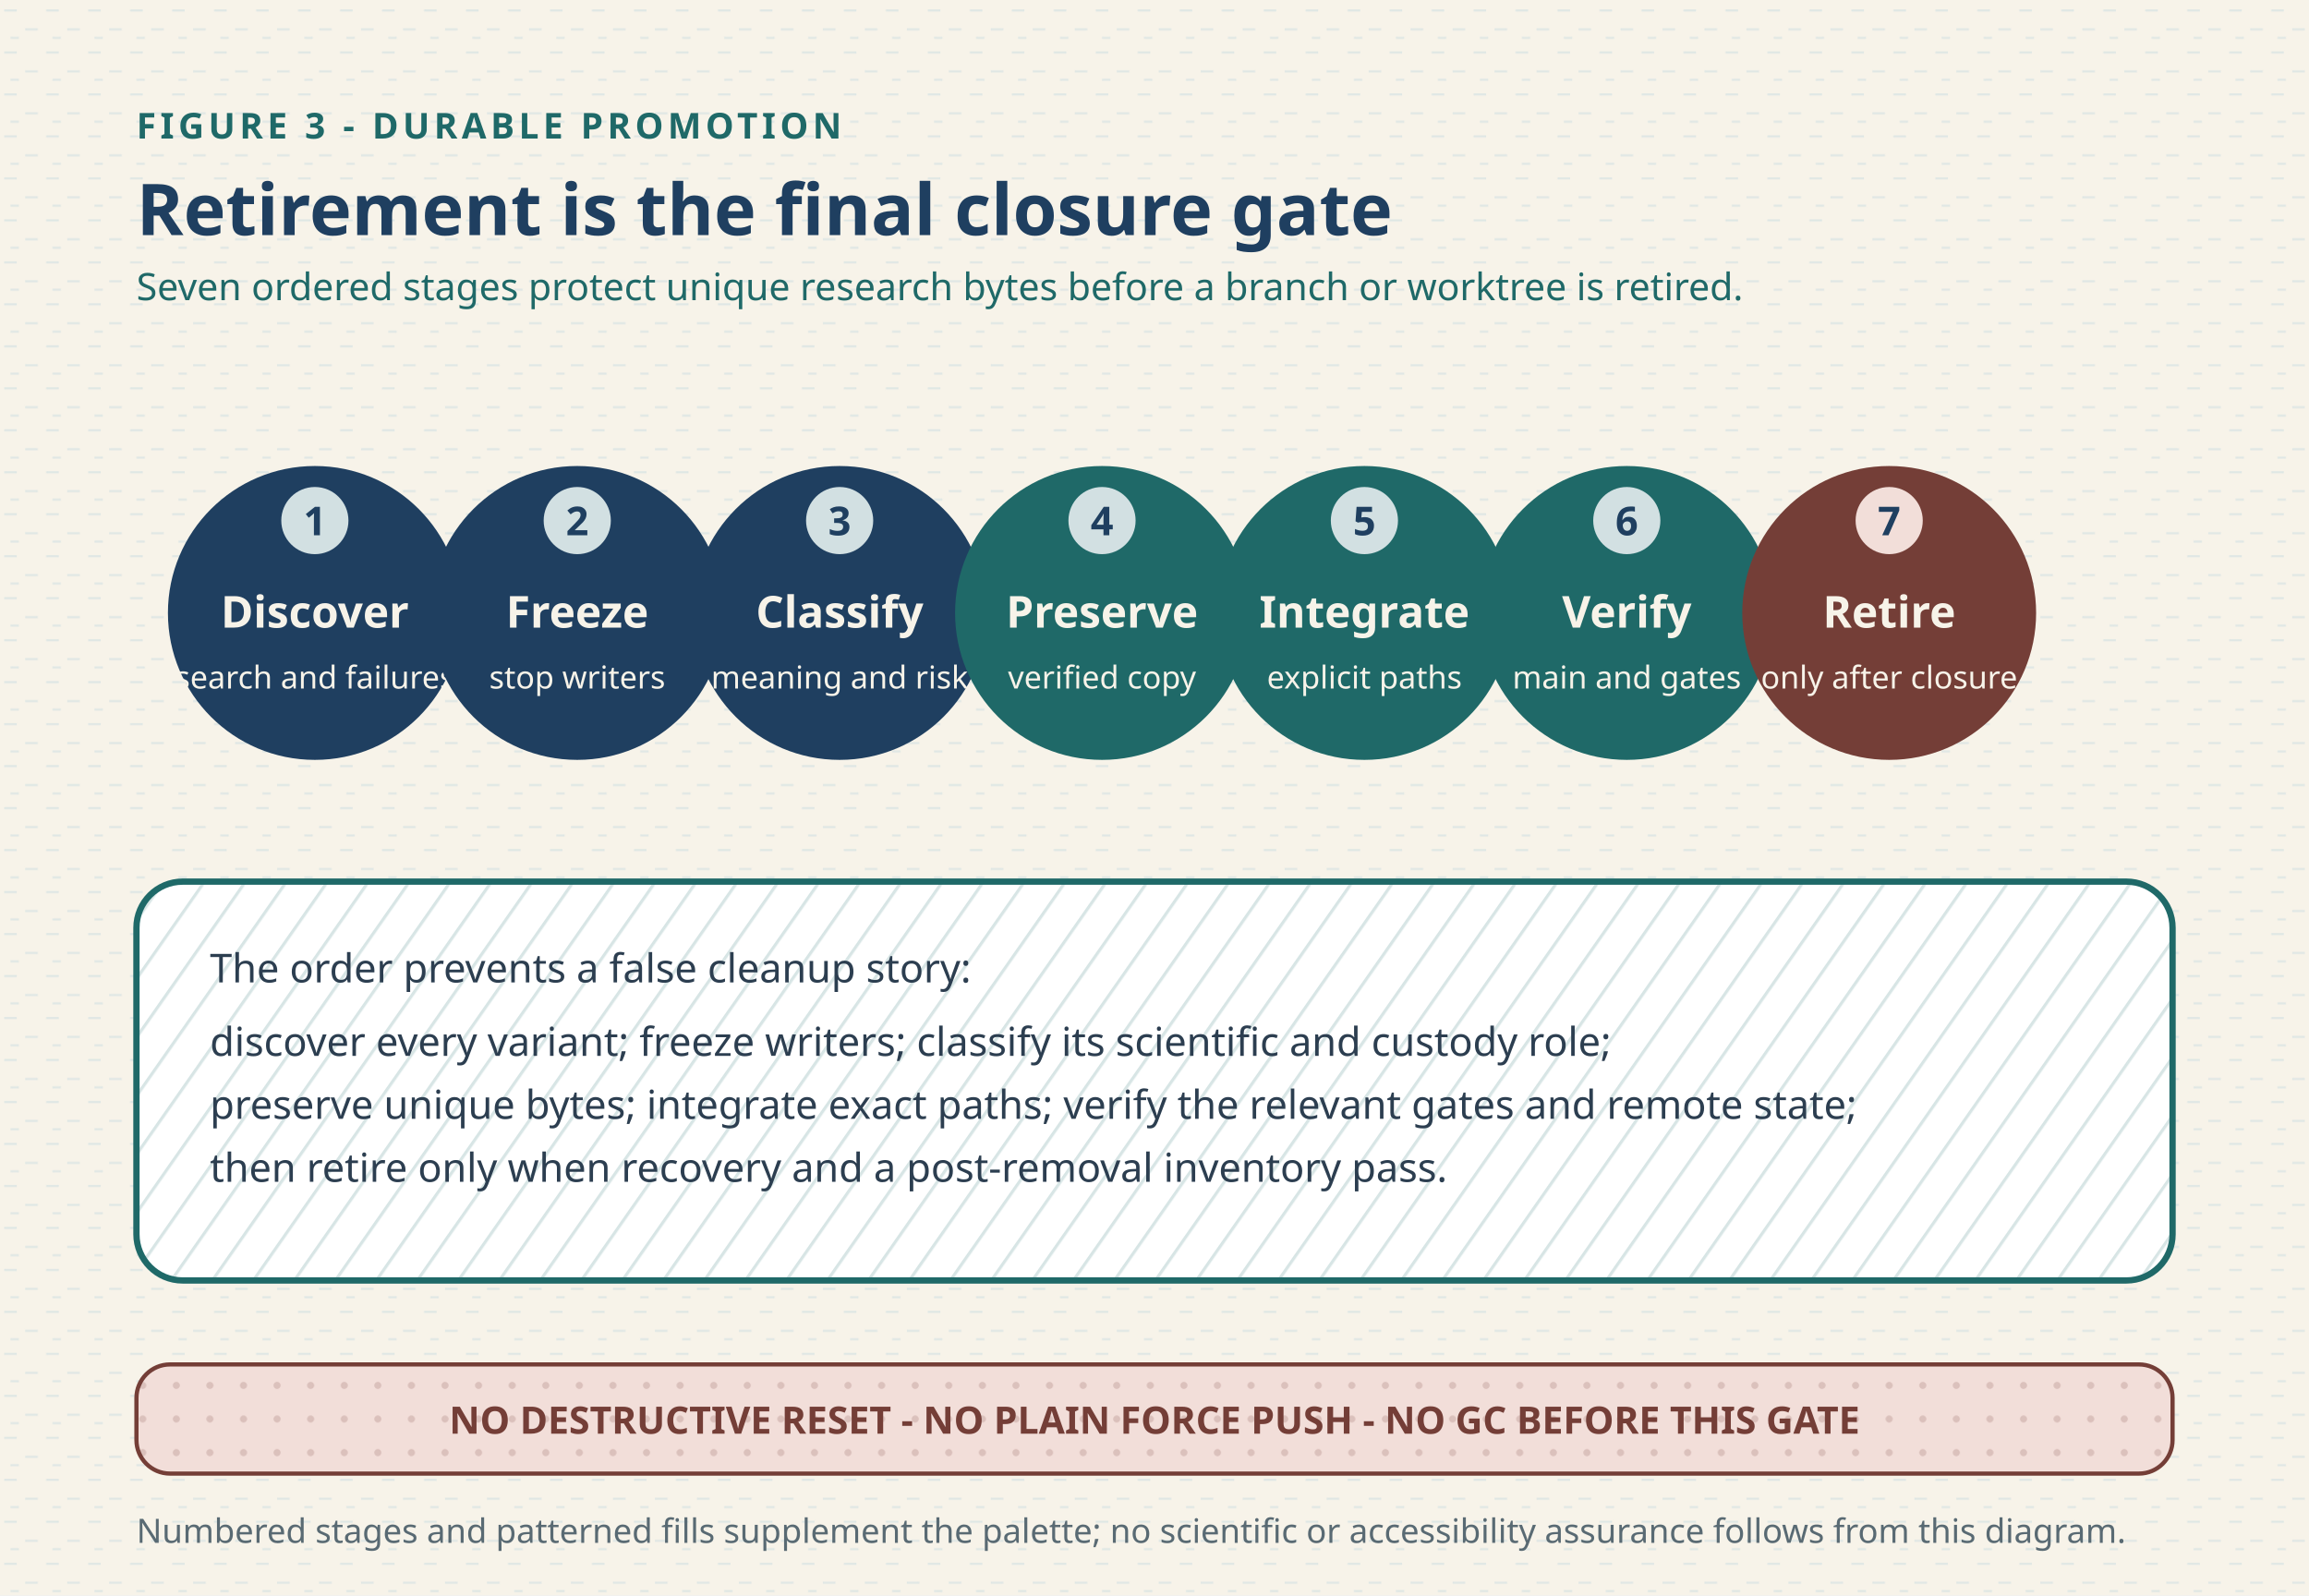
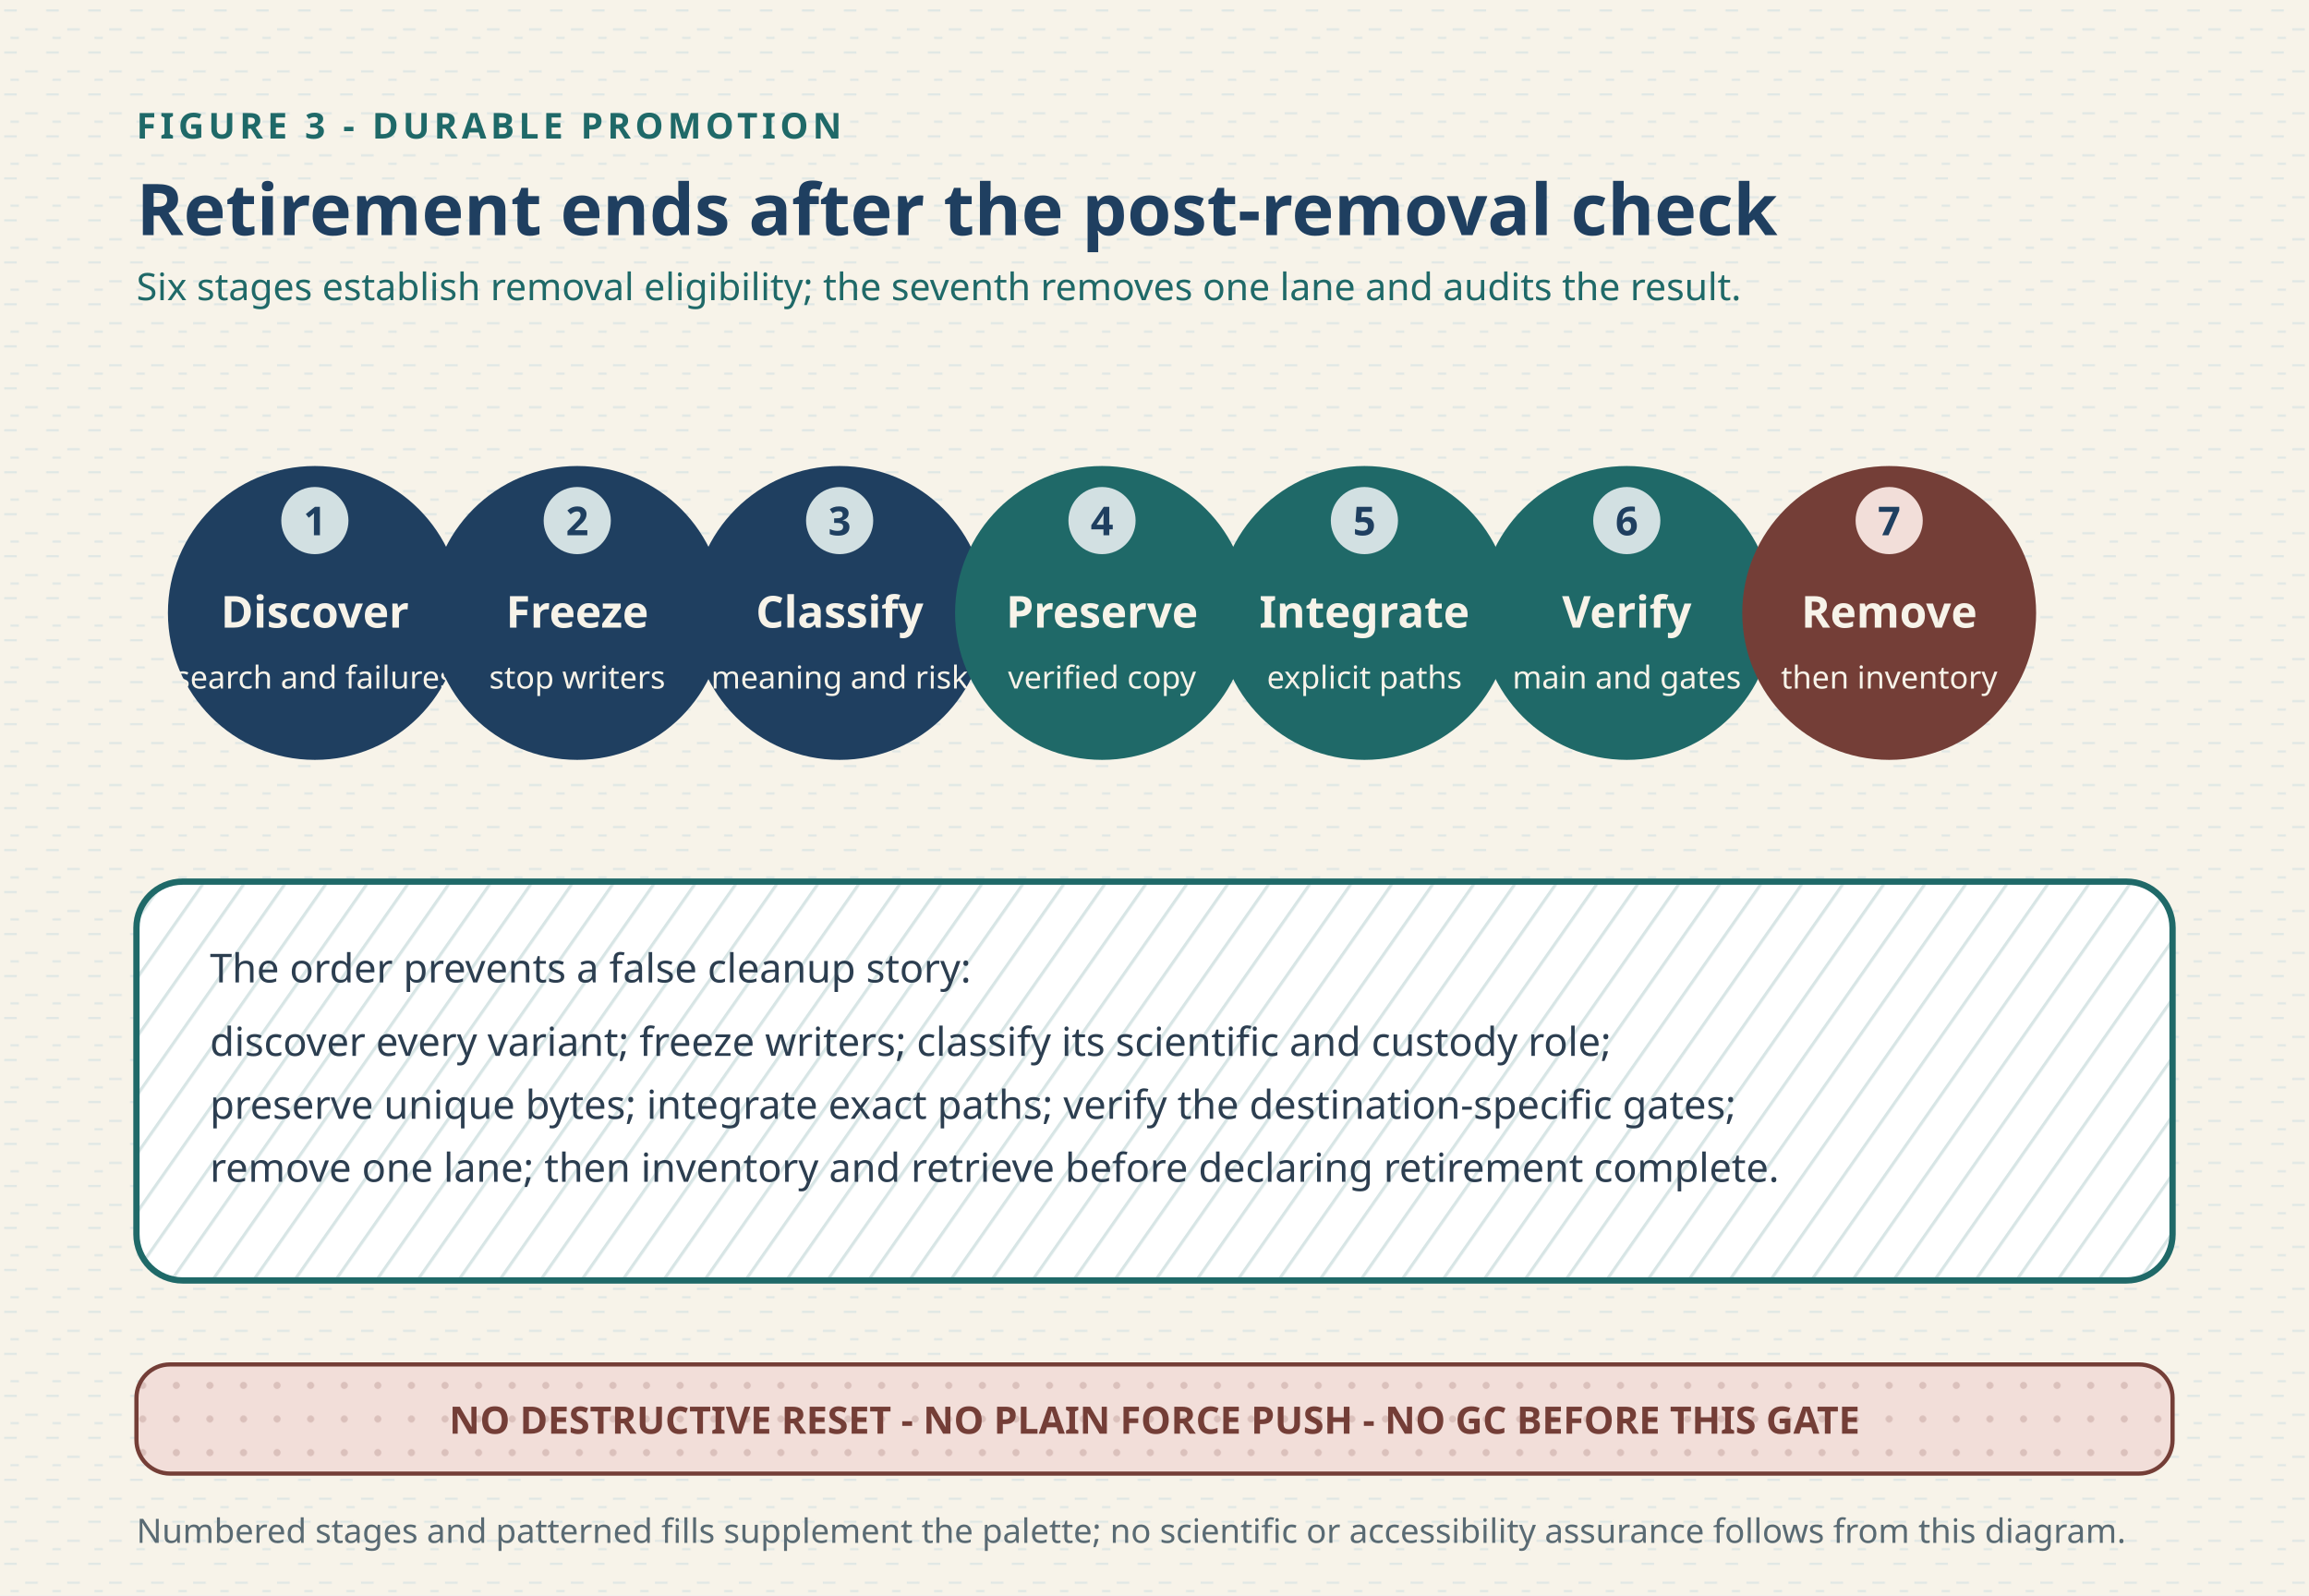
<svg xmlns="http://www.w3.org/2000/svg" width="1100" height="760" viewBox="0 0 1100 760" role="img" aria-labelledby="title desc">
  <defs>
    <pattern id="grain" width="20" height="20" patternUnits="userSpaceOnUse">
      <path d="M2 5H8M12 14H18M5 18H9" stroke="#D2E0E2" stroke-width="1" opacity=".62" />
    </pattern>
    <pattern id="archive" width="16" height="16" patternUnits="userSpaceOnUse" patternTransform="rotate(35)">
      <path d="M0 0V16" stroke="#1F6968" stroke-width="3" opacity=".17" />
    </pattern>
    <pattern id="retire" width="16" height="16" patternUnits="userSpaceOnUse">
      <circle cx="4" cy="4" r="1.7" fill="#743E37" opacity=".18" />
    </pattern>
    <marker id="arrow" markerWidth="11" markerHeight="11" refX="9" refY="5.5" orient="auto">
      <path d="M0 0L11 5.5L0 11Z" fill="#1F6968" />
    </marker>
    <style>
      .sans { font-family: SourceSansPro, sans-serif; }
      .title { font-size: 34px; font-weight: 750; fill: #1F3F60; }
      .subtitle { font-size: 18px; fill: #1F6968; }
      .kicker { font-size: 17px; font-weight: 780; letter-spacing: 2px; fill: #1F6968; }
      .step { font-size: 21px; font-weight: 780; fill: #F7F3E9; }
      .number { font-size: 19px; font-weight: 800; fill: #1F3F60; }
      .hint { font-size: 15px; fill: #F7F3E9; }
      .body { font-size: 19px; fill: #2C3E50; }
      .small { font-size: 16px; fill: #596A73; }
      .stop { font-size: 18px; font-weight: 780; fill: #743E37; }
    </style>
  </defs>
  <rect width="1100" height="760" fill="#F7F3E9" />
  <rect width="1100" height="760" fill="url(#grain)" />
  <g class="sans">
    <text x="65" y="66" class="kicker">FIGURE 3 - DURABLE PROMOTION</text>
-     <text x="65" y="112" class="title">Retirement is the final closure gate</text>
-     <text x="65" y="143" class="subtitle">Seven ordered stages protect unique research bytes before a branch or worktree is retired.</text>
+     <text x="65" y="112" class="title">Retirement ends after the post-removal check</text>
+     <text x="65" y="143" class="subtitle">Six stages establish removal eligibility; the seventh removes one lane and audits the result.</text>
    <path d="M176 292H922" stroke="#1F6968" stroke-width="5" marker-end="url(#arrow)" />
    <g>
      <circle cx="150" cy="292" r="70" fill="#1F3F60" />
      <circle cx="150" cy="248" r="16" fill="#D2E0E2" />
      <text x="150" y="255" text-anchor="middle" class="number">1</text>
      <text x="150" y="299" text-anchor="middle" class="step">Discover</text>
      <text x="150" y="328" text-anchor="middle" class="hint">search and failures</text>
      <circle cx="275" cy="292" r="70" fill="#1F3F60" />
      <circle cx="275" cy="248" r="16" fill="#D2E0E2" />
      <text x="275" y="255" text-anchor="middle" class="number">2</text>
      <text x="275" y="299" text-anchor="middle" class="step">Freeze</text>
      <text x="275" y="328" text-anchor="middle" class="hint">stop writers</text>
      <circle cx="400" cy="292" r="70" fill="#1F3F60" />
      <circle cx="400" cy="248" r="16" fill="#D2E0E2" />
      <text x="400" y="255" text-anchor="middle" class="number">3</text>
      <text x="400" y="299" text-anchor="middle" class="step">Classify</text>
      <text x="400" y="328" text-anchor="middle" class="hint">meaning and risk</text>
      <circle cx="525" cy="292" r="70" fill="#1F6968" />
      <circle cx="525" cy="248" r="16" fill="#D2E0E2" />
      <text x="525" y="255" text-anchor="middle" class="number">4</text>
      <text x="525" y="299" text-anchor="middle" class="step">Preserve</text>
      <text x="525" y="328" text-anchor="middle" class="hint">verified copy</text>
      <circle cx="650" cy="292" r="70" fill="#1F6968" />
      <circle cx="650" cy="248" r="16" fill="#D2E0E2" />
      <text x="650" y="255" text-anchor="middle" class="number">5</text>
      <text x="650" y="299" text-anchor="middle" class="step">Integrate</text>
      <text x="650" y="328" text-anchor="middle" class="hint">explicit paths</text>
      <circle cx="775" cy="292" r="70" fill="#1F6968" />
      <circle cx="775" cy="248" r="16" fill="#D2E0E2" />
      <text x="775" y="255" text-anchor="middle" class="number">6</text>
      <text x="775" y="299" text-anchor="middle" class="step">Verify</text>
      <text x="775" y="328" text-anchor="middle" class="hint">main and gates</text>
      <circle cx="900" cy="292" r="70" fill="#743E37" />
      <circle cx="900" cy="248" r="16" fill="#F2DED9" />
      <text x="900" y="255" text-anchor="middle" class="number">7</text>
-       <text x="900" y="299" text-anchor="middle" class="step">Retire</text>
-       <text x="900" y="328" text-anchor="middle" class="hint">only after closure</text>
+       <text x="900" y="299" text-anchor="middle" class="step">Remove</text>
+       <text x="900" y="328" text-anchor="middle" class="hint">then inventory</text>
    </g>
    <rect x="65" y="420" width="970" height="190" rx="22" fill="#FFFFFF" stroke="#1F6968" stroke-width="3" />
    <rect x="65" y="420" width="970" height="190" rx="22" fill="url(#archive)" />
    <text x="100" y="468" class="body">
      <tspan x="100" dy="0">The order prevents a false cleanup story:</tspan>
      <tspan x="100" dy="35">discover every variant; freeze writers; classify its scientific and custody role;</tspan>
-       <tspan x="100" dy="30">preserve unique bytes; integrate exact paths; verify the relevant gates and remote state;</tspan>
-       <tspan x="100" dy="30">then retire only when recovery and a post-removal inventory pass.</tspan>
+       <tspan x="100" dy="30">preserve unique bytes; integrate exact paths; verify the destination-specific gates;</tspan>
+       <tspan x="100" dy="30">remove one lane; then inventory and retrieve before declaring retirement complete.</tspan>
    </text>
    <rect x="65" y="650" width="970" height="52" rx="16" fill="#F2DED9" stroke="#743E37" stroke-width="2" />
    <rect x="65" y="650" width="970" height="52" rx="16" fill="url(#retire)" />
    <text x="550" y="683" text-anchor="middle" class="stop">NO DESTRUCTIVE RESET - NO PLAIN FORCE PUSH - NO GC BEFORE THIS GATE</text>
    <text x="65" y="735" class="small">Numbered stages and patterned fills supplement the palette; no scientific or accessibility assurance follows from this diagram.</text>
  </g>
</svg>
